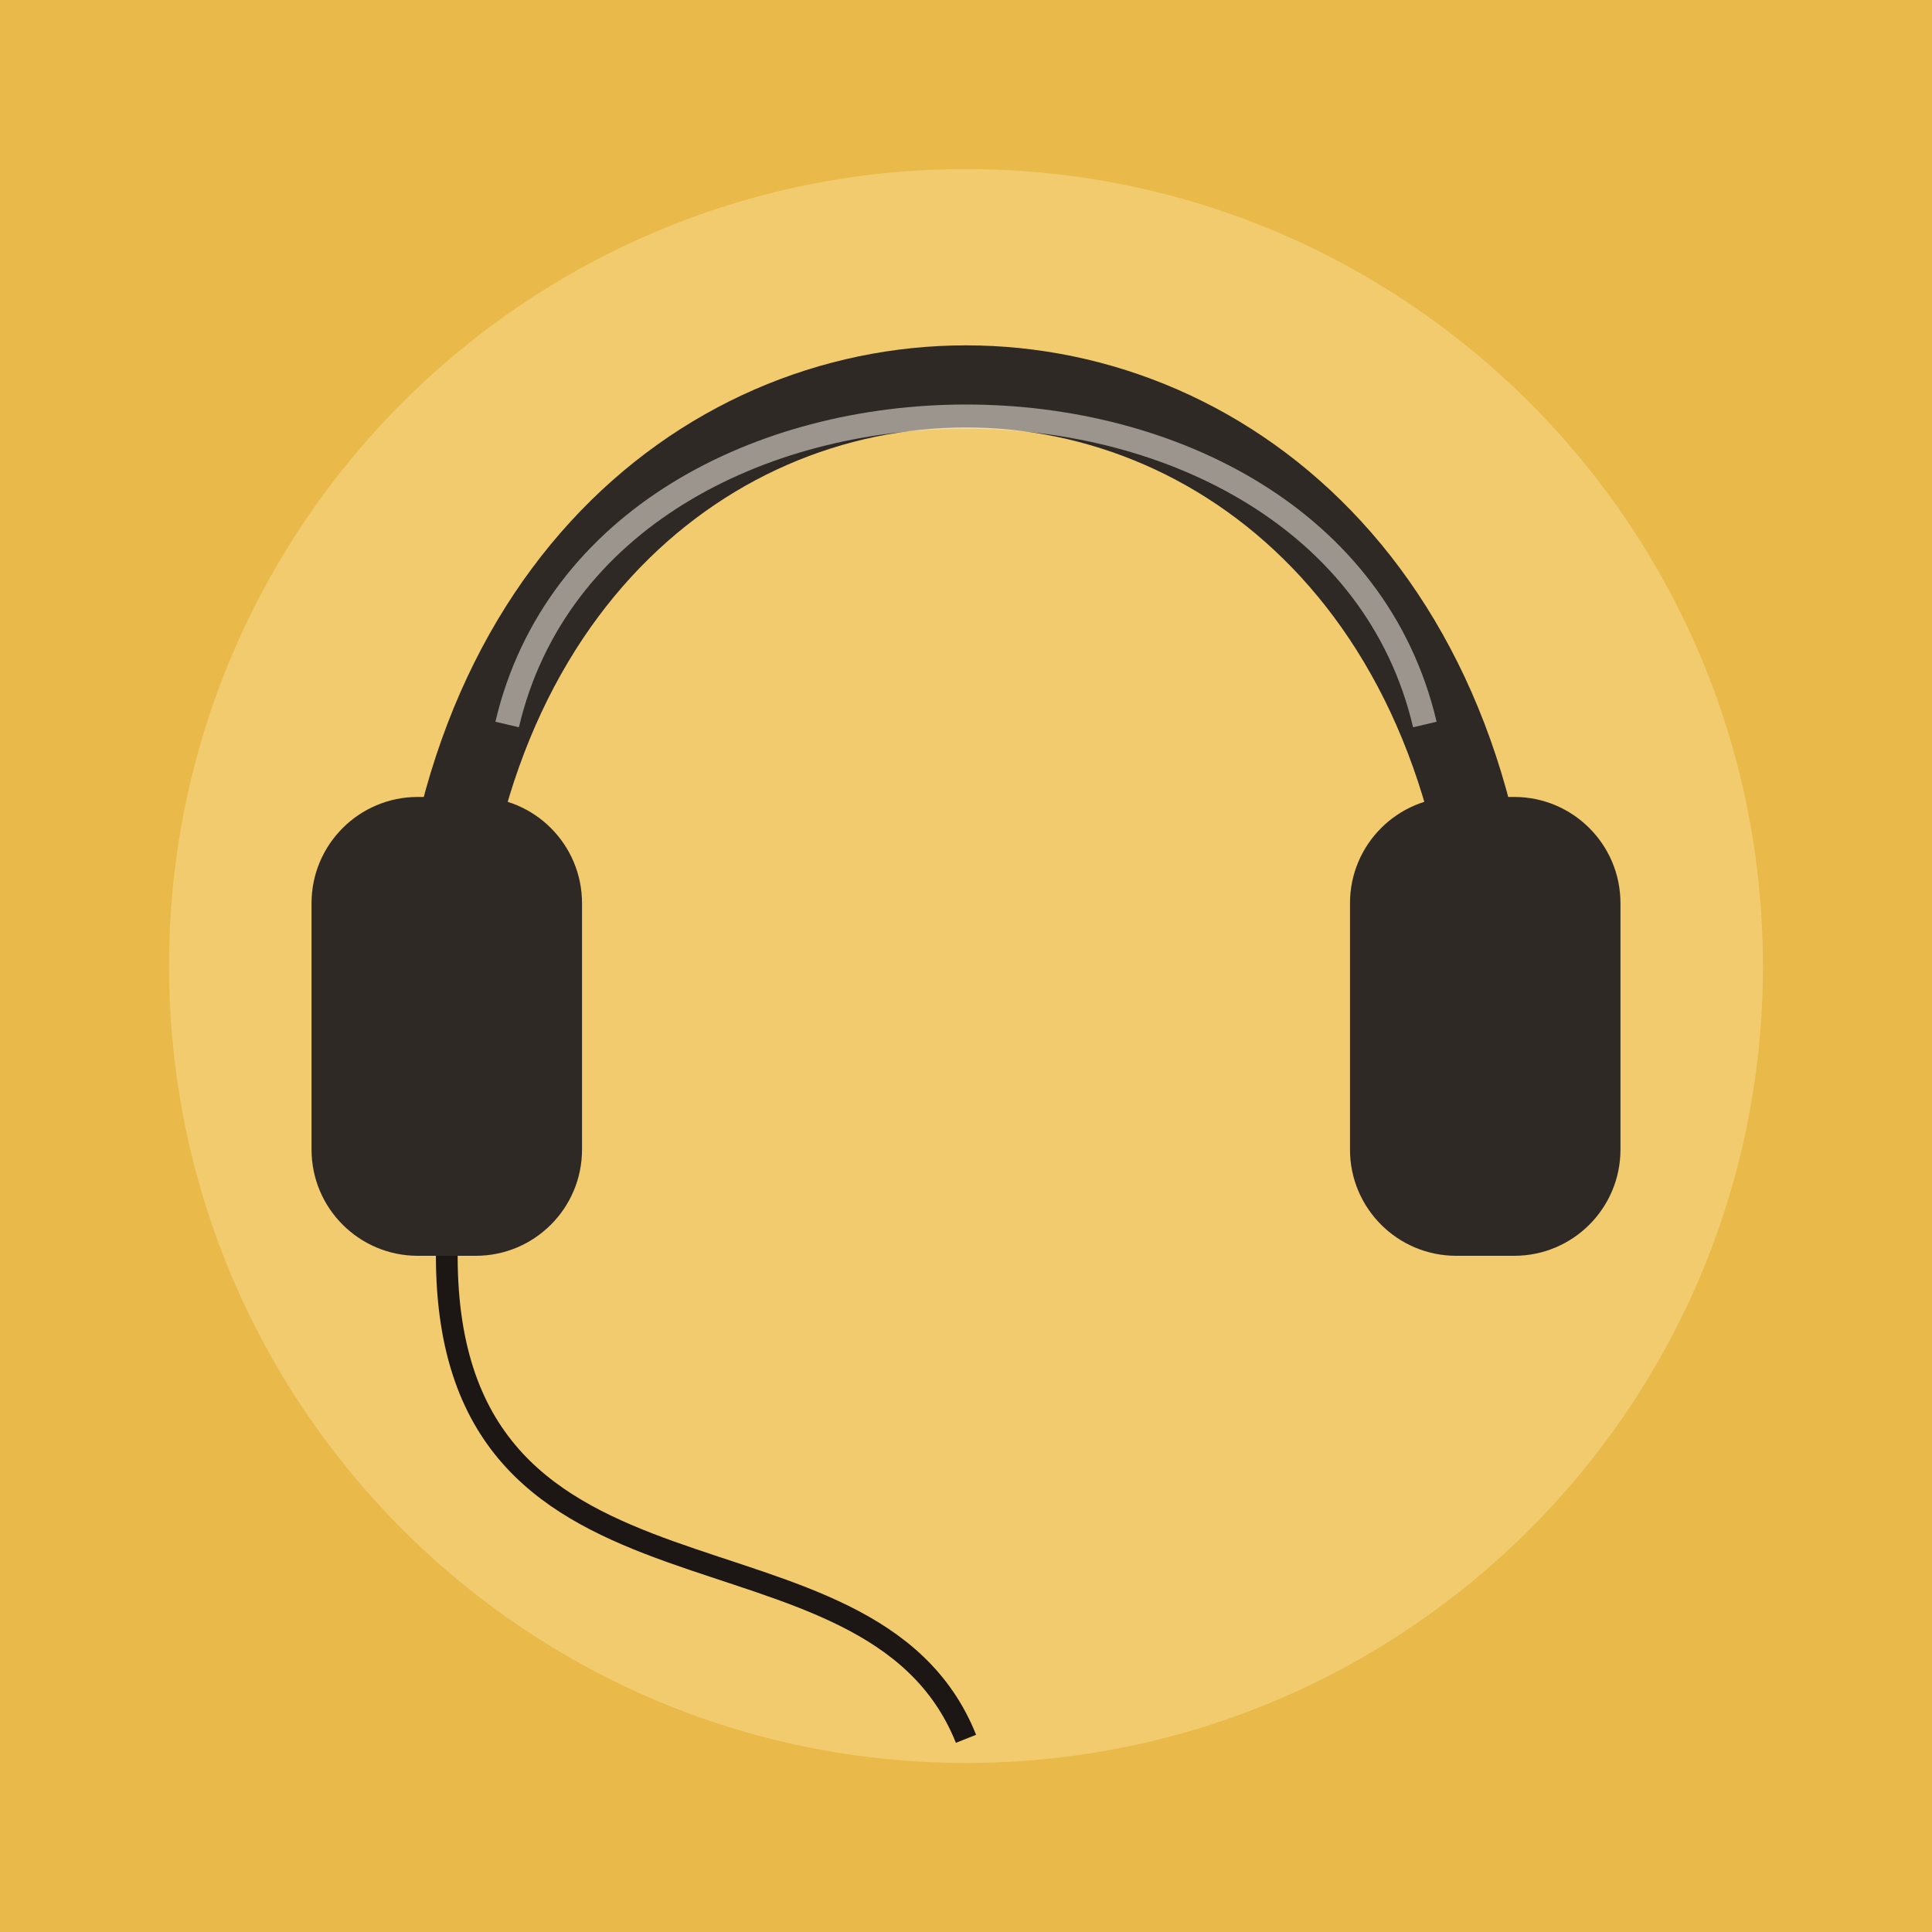
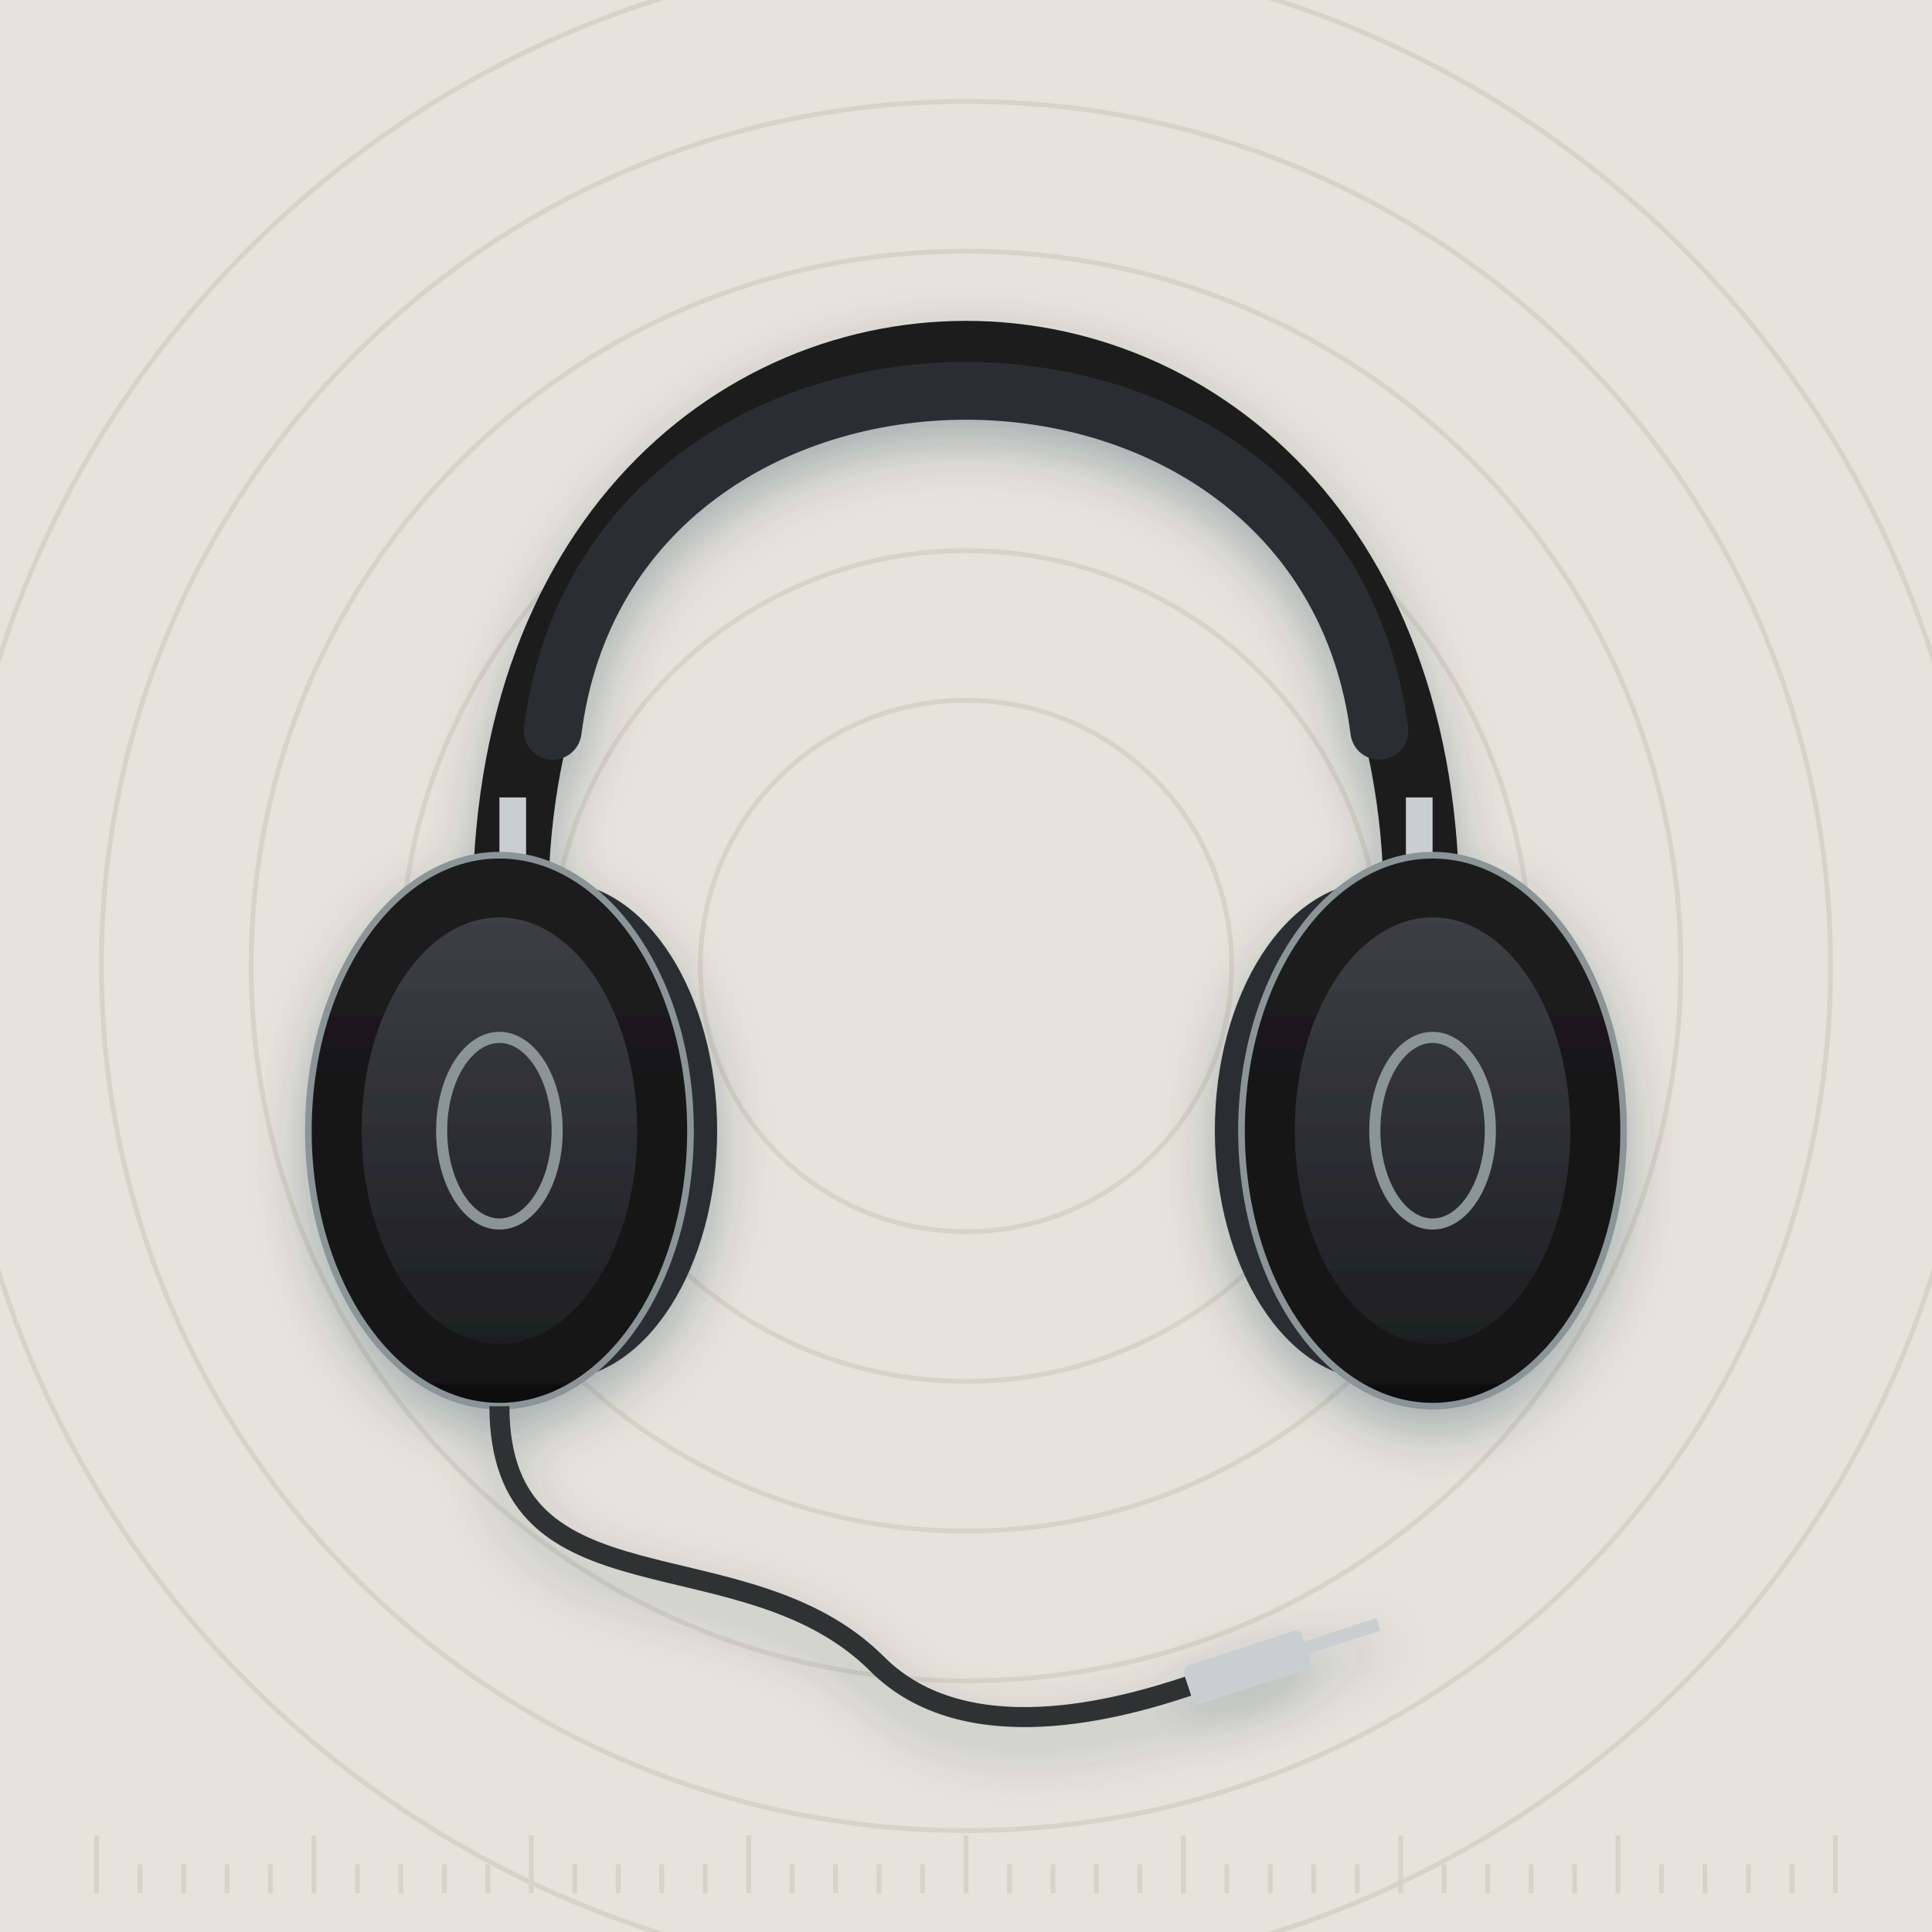
<svg xmlns="http://www.w3.org/2000/svg" viewBox="0 0 800 800">
-   <defs />
-   <rect x="0" y="0" width="800" height="800" fill="#e9b949" rx="0" />
-   <circle cx="400" cy="400" r="330" fill="#f1cb6e" />
-   <path d="M180,430 C180,70 620,70 620,430" fill="none" stroke="#2e2925" stroke-width="34" stroke-linecap="round" />
-   <path d="M210,300 C250,130 550,130 590,300" fill="none" stroke="#f3efe3" stroke-opacity=".55" stroke-width="10" />
-   <rect x="129" y="330" width="112" height="190" fill="#2e2925" rx="44" />
-   <rect x="143" y="346" width="84" height="158" fill="#2e2925" rx="34" />
-   <rect x="559" y="330" width="112" height="190" fill="#2e2925" rx="44" />
-   <rect x="573" y="346" width="84" height="158" fill="#2e2925" rx="34" />
-   <path d="M185,520 C185,680 360,620 400,720" fill="none" stroke="#1c1714" stroke-width="9" />
+   <defs>
+     <filter id="s" x="-15%" y="-15%" width="130%" height="130%">
+       <feDropShadow dx="0" dy="9" stdDeviation="11" flood-color="#10394A" flood-opacity=".3" />
+     </filter>
+     <linearGradient id="g0" x1="0" y1="0" x2="0" y2="1">
+       <stop offset="0" stop-color="#1E1D1F" />
+       <stop offset="1" stop-color="#111" />
+     </linearGradient>
+     <linearGradient id="g1" x1="0" y1="0" x2="0" y2="1">
+       <stop offset="0" stop-color="#3C3F44" />
+       <stop offset="1" stop-color="#1E1F22" />
+     </linearGradient>
+   </defs>
+   <rect x="0" y="0" width="800" height="800" fill="#E7E2DB" />
+   <circle cx="400" cy="400" r="110" fill="none" stroke="#D9D2C8" stroke-width="2" />
+   <circle cx="400" cy="400" r="172" fill="none" stroke="#D9D2C8" stroke-width="2" />
+   <circle cx="400" cy="400" r="234" fill="none" stroke="#D9D2C8" stroke-width="2" />
+   <circle cx="400" cy="400" r="296" fill="none" stroke="#D9D2C8" stroke-width="2" />
+   <circle cx="400" cy="400" r="358" fill="none" stroke="#D9D2C8" stroke-width="2" />
+   <circle cx="400" cy="400" r="420" fill="none" stroke="#D9D2C8" stroke-width="2" />
+   <line x1="40" y1="760" x2="40" y2="784" stroke="#D9D2C8" stroke-width="2" />
+   <line x1="58" y1="772" x2="58" y2="784" stroke="#D9D2C8" stroke-width="2" />
+   <line x1="76" y1="772" x2="76" y2="784" stroke="#D9D2C8" stroke-width="2" />
+   <line x1="94" y1="772" x2="94" y2="784" stroke="#D9D2C8" stroke-width="2" />
+   <line x1="112" y1="772" x2="112" y2="784" stroke="#D9D2C8" stroke-width="2" />
+   <line x1="130" y1="760" x2="130" y2="784" stroke="#D9D2C8" stroke-width="2" />
+   <line x1="148" y1="772" x2="148" y2="784" stroke="#D9D2C8" stroke-width="2" />
+   <line x1="166" y1="772" x2="166" y2="784" stroke="#D9D2C8" stroke-width="2" />
+   <line x1="184" y1="772" x2="184" y2="784" stroke="#D9D2C8" stroke-width="2" />
+   <line x1="202" y1="772" x2="202" y2="784" stroke="#D9D2C8" stroke-width="2" />
+   <line x1="220" y1="760" x2="220" y2="784" stroke="#D9D2C8" stroke-width="2" />
+   <line x1="238" y1="772" x2="238" y2="784" stroke="#D9D2C8" stroke-width="2" />
+   <line x1="256" y1="772" x2="256" y2="784" stroke="#D9D2C8" stroke-width="2" />
+   <line x1="274" y1="772" x2="274" y2="784" stroke="#D9D2C8" stroke-width="2" />
+   <line x1="292" y1="772" x2="292" y2="784" stroke="#D9D2C8" stroke-width="2" />
+   <line x1="310" y1="760" x2="310" y2="784" stroke="#D9D2C8" stroke-width="2" />
+   <line x1="328" y1="772" x2="328" y2="784" stroke="#D9D2C8" stroke-width="2" />
+   <line x1="346" y1="772" x2="346" y2="784" stroke="#D9D2C8" stroke-width="2" />
+   <line x1="364" y1="772" x2="364" y2="784" stroke="#D9D2C8" stroke-width="2" />
+   <line x1="382" y1="772" x2="382" y2="784" stroke="#D9D2C8" stroke-width="2" />
+   <line x1="400" y1="760" x2="400" y2="784" stroke="#D9D2C8" stroke-width="2" />
+   <line x1="418" y1="772" x2="418" y2="784" stroke="#D9D2C8" stroke-width="2" />
+   <line x1="436" y1="772" x2="436" y2="784" stroke="#D9D2C8" stroke-width="2" />
+   <line x1="454" y1="772" x2="454" y2="784" stroke="#D9D2C8" stroke-width="2" />
+   <line x1="472" y1="772" x2="472" y2="784" stroke="#D9D2C8" stroke-width="2" />
+   <line x1="490" y1="760" x2="490" y2="784" stroke="#D9D2C8" stroke-width="2" />
+   <line x1="508" y1="772" x2="508" y2="784" stroke="#D9D2C8" stroke-width="2" />
+   <line x1="526" y1="772" x2="526" y2="784" stroke="#D9D2C8" stroke-width="2" />
+   <line x1="544" y1="772" x2="544" y2="784" stroke="#D9D2C8" stroke-width="2" />
+   <line x1="562" y1="772" x2="562" y2="784" stroke="#D9D2C8" stroke-width="2" />
+   <line x1="580" y1="760" x2="580" y2="784" stroke="#D9D2C8" stroke-width="2" />
+   <line x1="598" y1="772" x2="598" y2="784" stroke="#D9D2C8" stroke-width="2" />
+   <line x1="616" y1="772" x2="616" y2="784" stroke="#D9D2C8" stroke-width="2" />
+   <line x1="634" y1="772" x2="634" y2="784" stroke="#D9D2C8" stroke-width="2" />
+   <line x1="652" y1="772" x2="652" y2="784" stroke="#D9D2C8" stroke-width="2" />
+   <line x1="670" y1="760" x2="670" y2="784" stroke="#D9D2C8" stroke-width="2" />
+   <line x1="688" y1="772" x2="688" y2="784" stroke="#D9D2C8" stroke-width="2" />
+   <line x1="706" y1="772" x2="706" y2="784" stroke="#D9D2C8" stroke-width="2" />
+   <line x1="724" y1="772" x2="724" y2="784" stroke="#D9D2C8" stroke-width="2" />
+   <line x1="742" y1="772" x2="742" y2="784" stroke="#D9D2C8" stroke-width="2" />
+   <line x1="760" y1="760" x2="760" y2="784" stroke="#D9D2C8" stroke-width="2" />
+   <g filter="url(#s)">
+     <g transform="translate(400 390) scale(0.92) translate(-400 -395)">
+       <path d="M 196 410 C 170 40 630 40 604 410" fill="none" stroke="#1E1D1F" stroke-width="34" stroke-linecap="round" />
+       <path d="M 214 300 C 240 96 560 96 586 300" fill="none" stroke="#2B2E33" stroke-width="26" stroke-linecap="round" />
+       <line x1="196" y1="330" x2="196" y2="408" stroke="#C9CFD0" stroke-width="12" />
+       <line x1="604" y1="330" x2="604" y2="408" stroke="#C9CFD0" stroke-width="12" />
+       <ellipse cx="216" cy="480" rx="72" ry="112" fill="#2B2E33" />
+       <ellipse cx="190" cy="480" rx="86" ry="124" fill="url(#g0)" />
+       <ellipse cx="190" cy="480" rx="62" ry="96" fill="url(#g1)" />
+       <ellipse cx="190" cy="480" rx="26" ry="42" fill="none" stroke="#8B9496" stroke-width="5" />
+       <ellipse cx="190" cy="480" rx="86" ry="124" fill="none" stroke="#8B9496" stroke-width="3" />
+       <ellipse cx="584" cy="480" rx="72" ry="112" fill="#2B2E33" />
+       <ellipse cx="610" cy="480" rx="86" ry="124" fill="url(#g0)" />
+       <ellipse cx="610" cy="480" rx="62" ry="96" fill="url(#g1)" />
+       <ellipse cx="610" cy="480" rx="26" ry="42" fill="none" stroke="#8B9496" stroke-width="5" />
+       <ellipse cx="610" cy="480" rx="86" ry="124" fill="none" stroke="#8B9496" stroke-width="3" />
+       <path d="M 190 604 C 190 700 300 660 360 720 C 400 760 470 740 500 730" fill="none" stroke="#2F3033" stroke-width="9" />
+       <g transform="translate(500 730) rotate(-18)">
+         <rect x="0" y="-9" width="56" height="18" fill="#C9CFD0" rx="3" />
+         <rect x="56" y="-3" width="34" height="6" fill="#C9CFD0" />
+       </g>
+     </g>
+   </g>
</svg>
